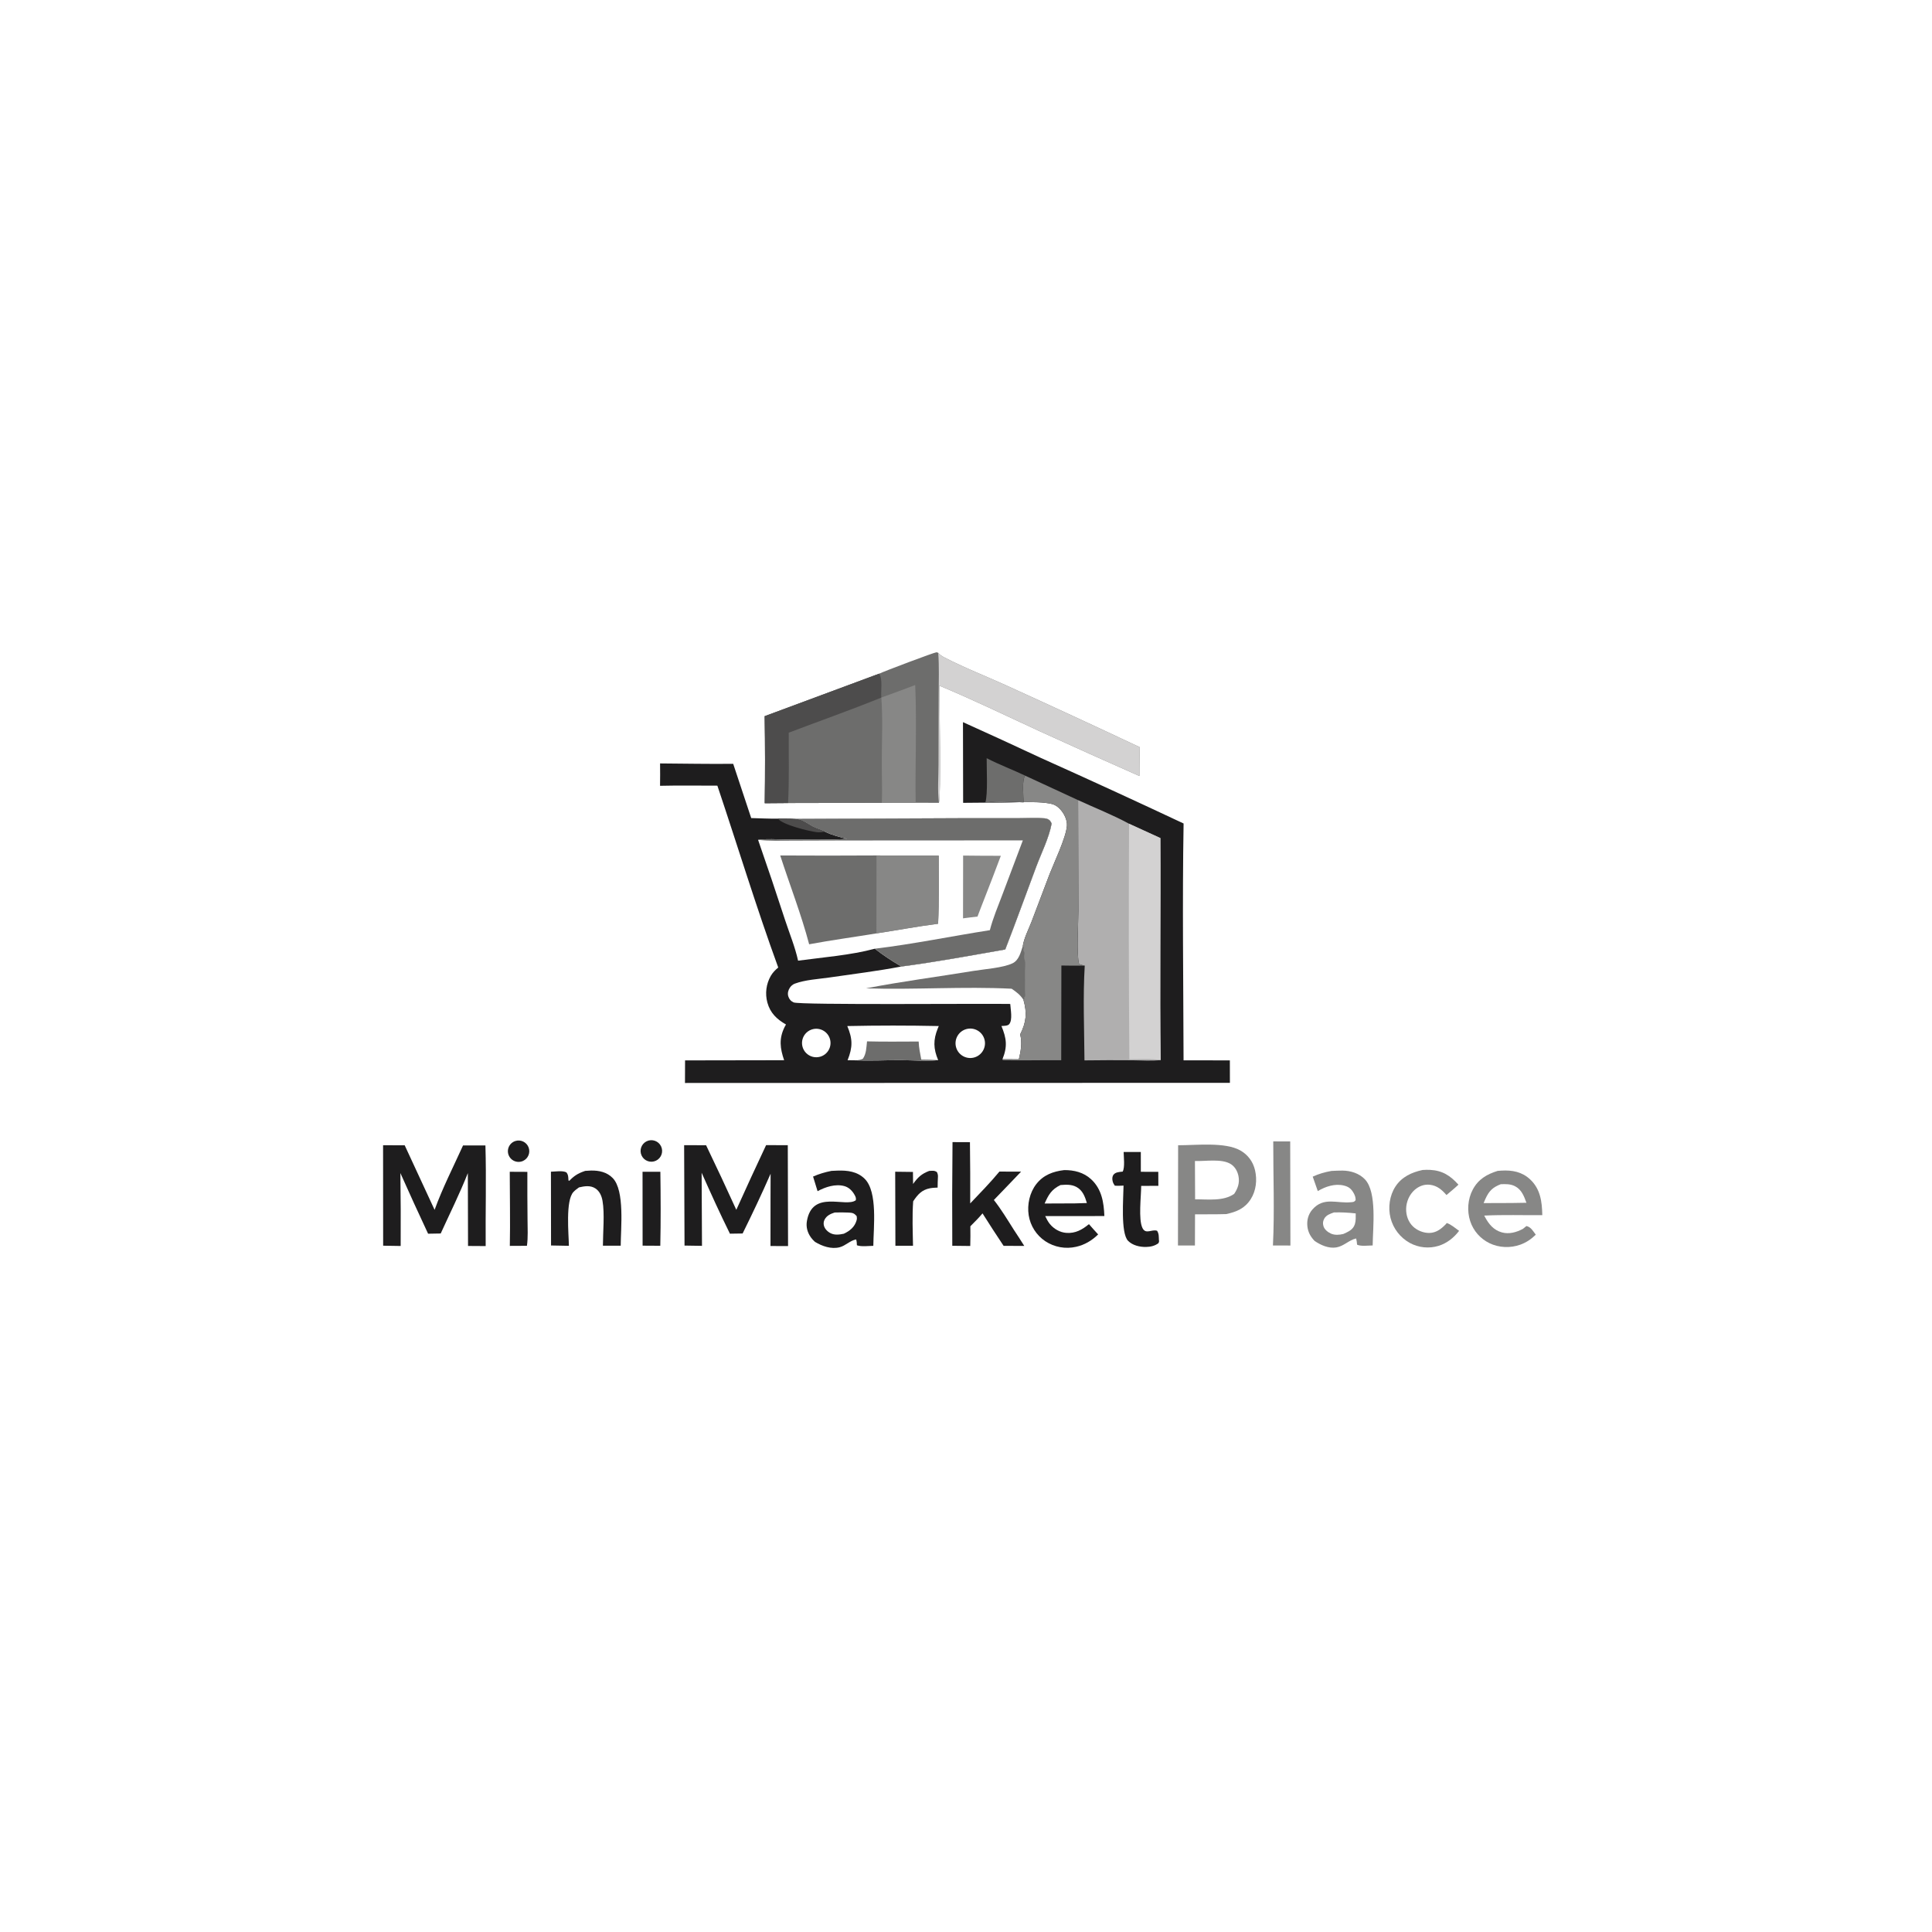
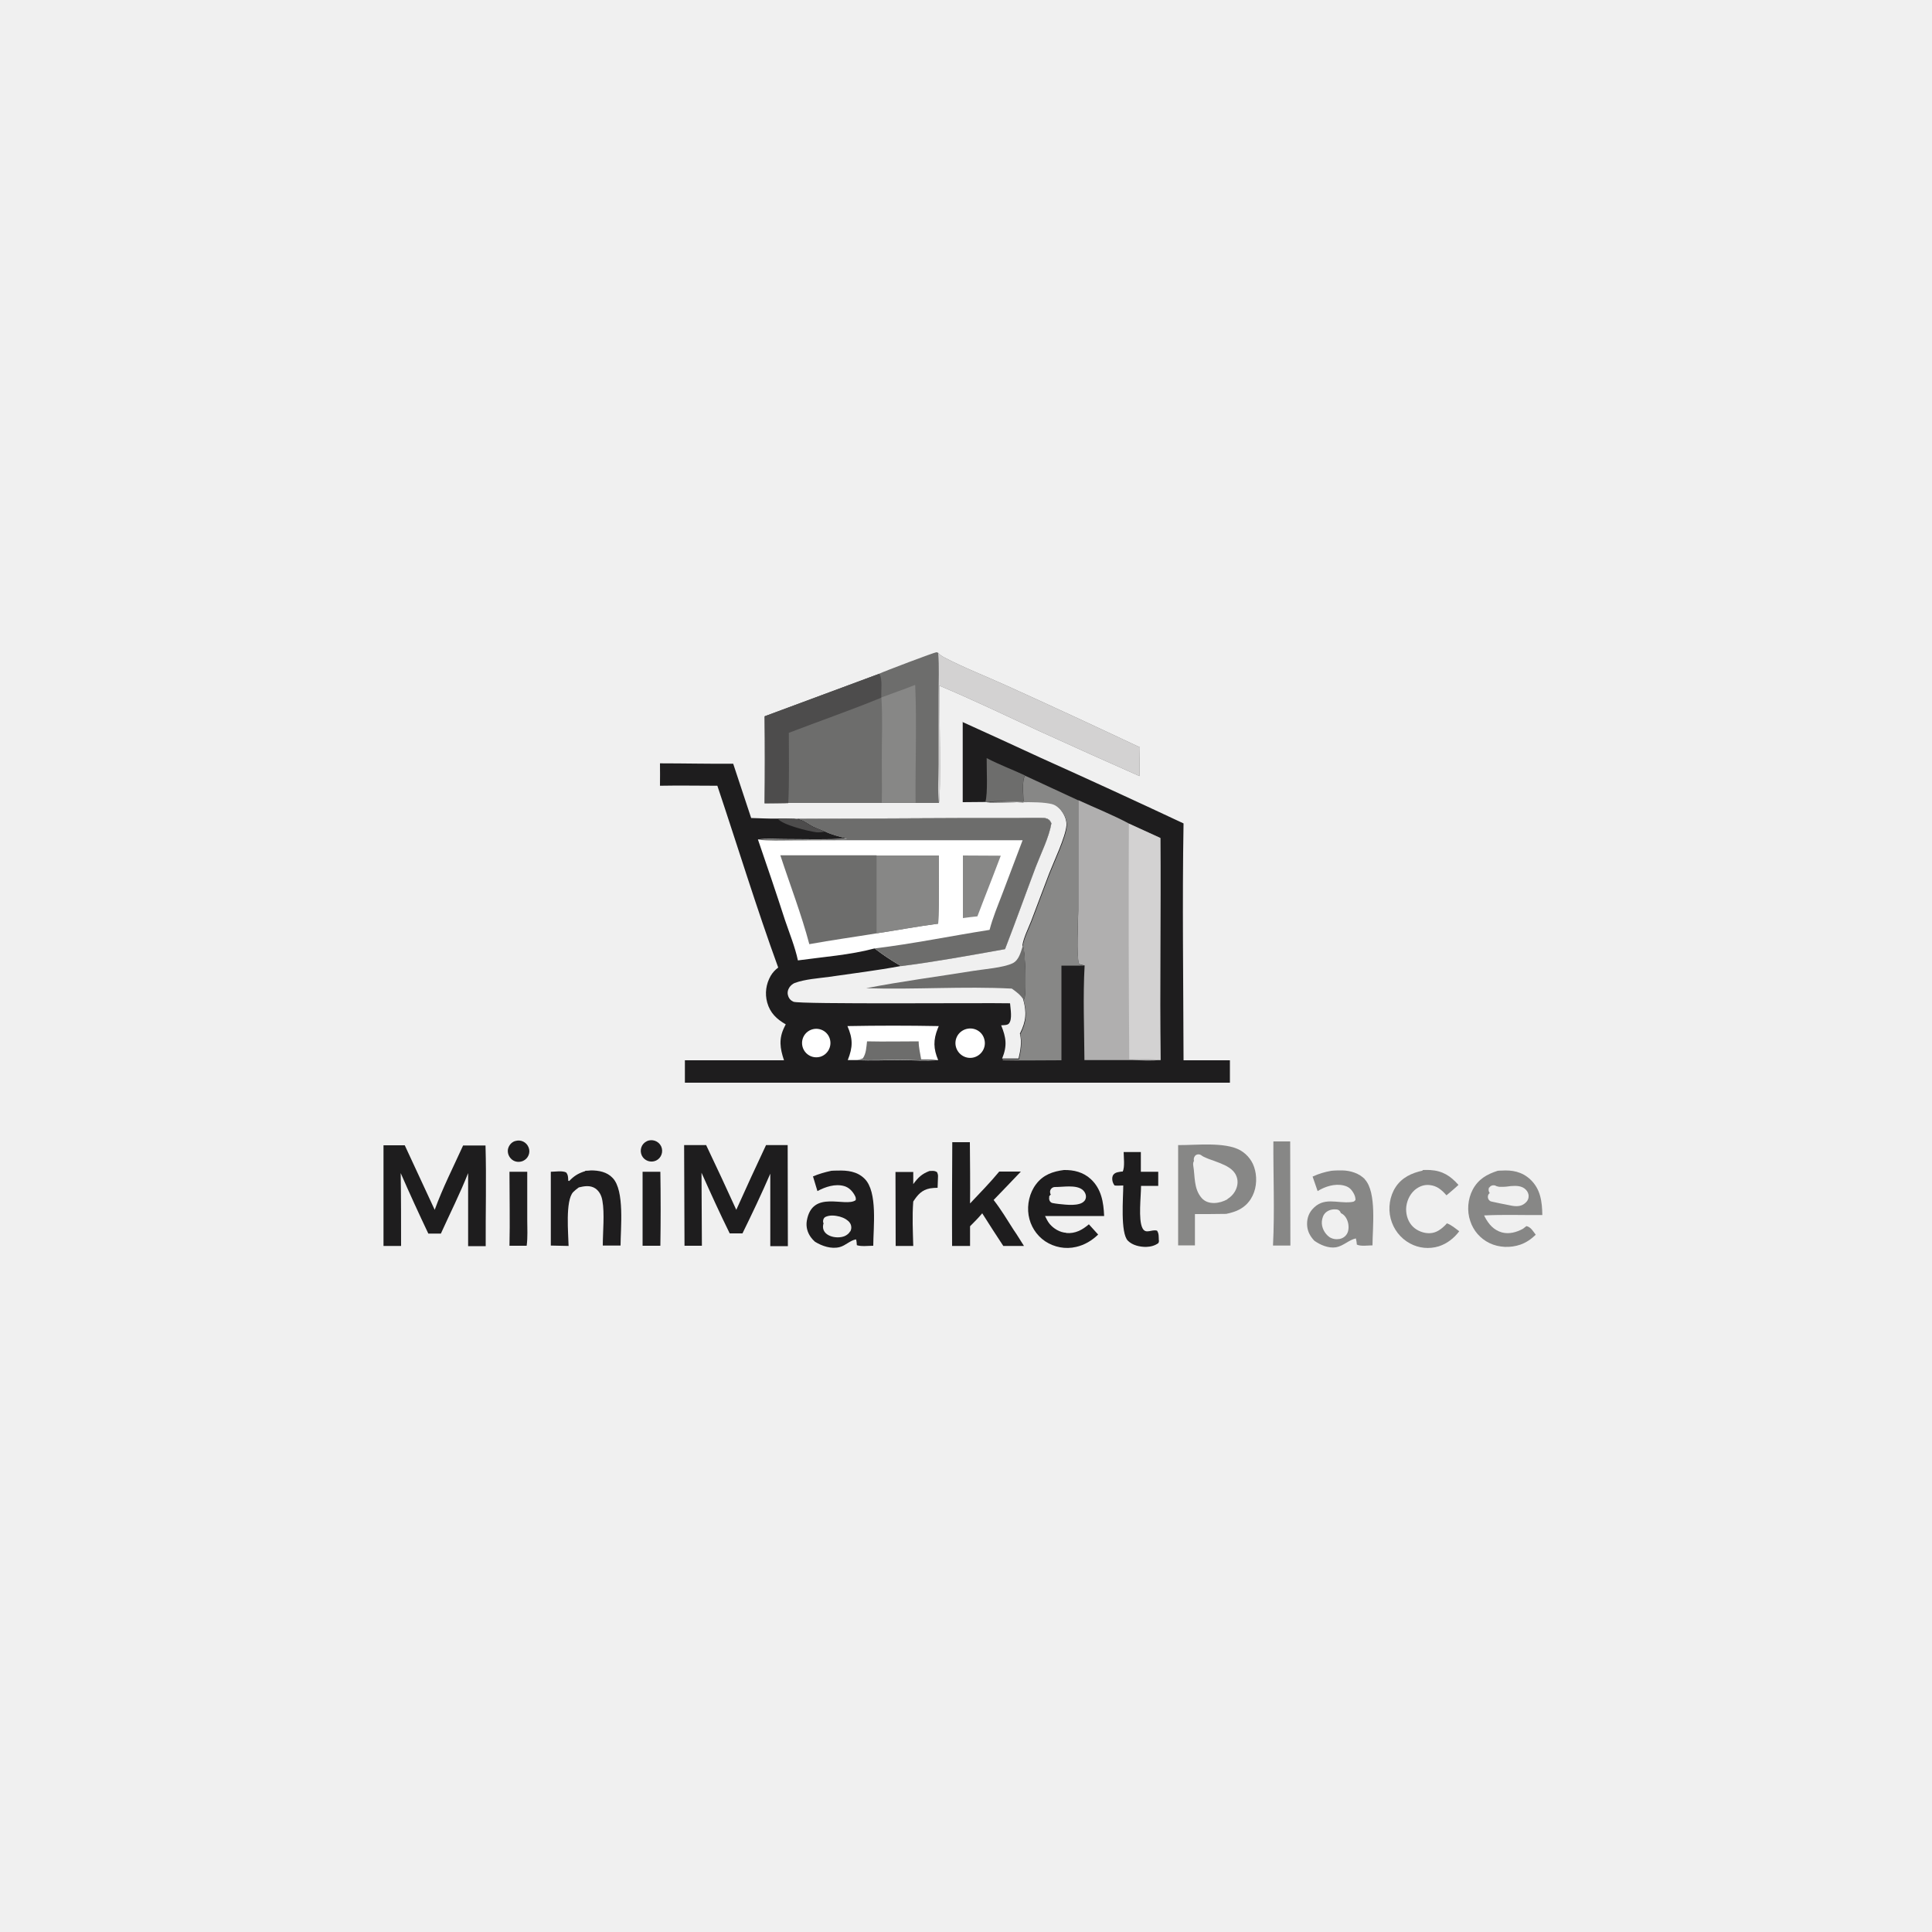
- <svg xmlns="http://www.w3.org/2000/svg" version="1.1" style="display: block;" viewBox="0 0 2048 2048" width="1000" height="1000">
-   <path transform="translate(0,0)" fill="rgb(255,255,255)" d="M 0 0 L 2048 0 L 2048 2048 L 0 2048 L 0 0 z" />
-   <path transform="translate(0,0)" fill="rgb(30,29,30)" d="M 1020.79 765.507 C 1048.43 777.959 1075.99 790.617 1103.45 803.48 C 1154.06 826.18 1204.46 849.334 1254.66 872.938 C 1253.24 956.551 1254.42 1040.37 1254.62 1124 L 1303.7 1124.04 L 1303.75 1147.85 L 726.109 1148 L 726.195 1124.06 L 831.207 1123.88 C 826.929 1111.37 825.532 1101.11 831.665 1088.78 C 832.134 1087.84 832.64 1086.91 833.173 1086 C 823.56 1080.52 816.49 1073.87 813.449 1062.78 C 810.85 1053.23 812.152 1043.05 817.067 1034.47 C 819.107 1030.96 821.862 1028.18 824.963 1025.61 C 801.782 962.069 782.006 896.967 760.441 832.828 C 740.208 832.871 719.895 832.477 699.673 832.979 C 699.731 825.082 699.886 817.169 699.706 809.273 C 725.53 809.448 751.403 809.958 777.224 809.684 L 796.315 867.187 C 805.727 867.454 815.174 867.904 824.59 867.823 C 830.491 867.891 836.553 867.672 842.43 868.086 L 1027.24 867.288 L 1080.78 867.293 C 1089.38 867.303 1098.53 866.691 1107.06 867.438 C 1109.2 867.625 1111.26 868.205 1112.82 869.754 C 1113.6 870.531 1114.29 872.067 1114.78 872.995 C 1112.06 888.053 1103.84 904.367 1098.45 918.733 C 1087.47 947.964 1076.92 977.378 1065.61 1006.48 C 1028.94 1012.94 992.156 1019.73 955.237 1024.59 C 930.192 1029.37 904.676 1032.46 879.441 1036.15 C 867.644 1037.87 853.653 1038.57 842.506 1042.71 C 840.361 1043.5 838.527 1045.14 837.26 1047.03 C 835.493 1049.66 834.674 1052.94 835.583 1056.05 C 836.467 1059.07 838.366 1061.29 841.272 1062.6 C 847.794 1065.52 1044.43 1063.67 1070.91 1064.23 C 1071.23 1069.93 1073.61 1081.13 1069.76 1085.69 C 1068.15 1087.6 1063.96 1087.42 1061.56 1087.6 C 1066.98 1100.75 1068.12 1109.27 1062.65 1122.83 L 1080.03 1122.91 C 1082.13 1114.33 1083.69 1105.15 1081.41 1096.48 C 1087.93 1083.61 1088.84 1073.91 1084.94 1059.94 C 1085.63 1058.76 1085.85 1058.55 1086.21 1057.02 C 1087.65 1051 1086.95 1007.29 1084.22 1002.78 C 1085.43 994.564 1090.41 984.998 1093.4 977.227 L 1112.53 926.787 C 1117.48 914.073 1129.98 888.034 1130.97 875.572 C 1131.48 869.114 1127.93 862.159 1123.59 857.574 C 1121.22 855.065 1118.5 853.121 1115.11 852.278 C 1098.51 848.153 1064.19 851.701 1045.29 850.757 L 1044.5 850.842 L 1020.96 851.043 L 1020.79 765.507 z" />
-   <path transform="translate(0,0)" fill="rgb(255,255,255)" d="M 842.43 868.086 L 1027.24 867.288 L 1080.78 867.293 C 1089.38 867.303 1098.53 866.691 1107.06 867.438 C 1109.2 867.625 1111.26 868.205 1112.82 869.754 C 1113.6 870.531 1114.29 872.067 1114.78 872.995 C 1112.06 888.053 1103.84 904.367 1098.45 918.733 C 1087.47 947.964 1076.92 977.378 1065.61 1006.48 C 1028.94 1012.94 992.156 1019.73 955.237 1024.59 C 953.962 1023.59 954.41 1023.87 953.227 1023.17 C 944.133 1017.81 935.689 1012.18 927.368 1005.67 C 901.362 1012.62 872.668 1014.74 846.001 1018.36 C 842.869 1004.02 836.928 989.554 832.318 975.574 C 823.039 947.033 813.461 918.589 803.586 890.248 C 812.83 888.969 823.019 889.826 832.37 889.867 C 854.141 889.964 876.14 890.617 897.875 889.264 C 890.134 887.189 881.676 885.265 874.522 881.619 C 870.523 879.532 866.035 878.4 861.95 876.378 C 857.791 874.319 853.673 871.09 849.423 869.464 C 847.237 868.628 844.739 868.36 842.43 868.086 z" />
-   <path transform="translate(0,0)" fill="rgb(109,109,108)" d="M 842.43 868.086 L 1027.24 867.288 L 1080.78 867.293 C 1089.38 867.303 1098.53 866.691 1107.06 867.438 C 1109.2 867.625 1111.26 868.205 1112.82 869.754 C 1113.6 870.531 1114.29 872.067 1114.78 872.995 C 1112.06 888.053 1103.84 904.367 1098.45 918.733 C 1087.47 947.964 1076.92 977.378 1065.61 1006.48 C 1028.94 1012.94 992.156 1019.73 955.237 1024.59 C 953.962 1023.59 954.41 1023.87 953.227 1023.17 C 944.133 1017.81 935.689 1012.18 927.368 1005.67 C 968.137 1000.76 1008.7 992.388 1049.29 986.026 C 1052.58 973.245 1057.94 960.606 1062.6 948.276 L 1084.25 890.844 L 897.24 890.949 L 840.296 891.132 C 828.172 891.16 815.633 891.666 803.586 890.248 C 812.83 888.969 823.019 889.826 832.37 889.867 C 854.141 889.964 876.14 890.617 897.875 889.264 C 890.134 887.189 881.676 885.265 874.522 881.619 C 870.523 879.532 866.035 878.4 861.95 876.378 C 857.791 874.319 853.673 871.09 849.423 869.464 C 847.237 868.628 844.739 868.36 842.43 868.086 z" />
-   <path transform="translate(0,0)" fill="rgb(109,109,108)" d="M 929.135 906.816 L 995.08 907.009 C 995.016 930.988 995.656 955.277 994.424 979.212 C 972.538 982.03 950.853 986.137 929.041 989.44 C 905.293 993.377 881.397 996.539 857.738 1000.98 C 849.367 969.282 837.163 938.068 827.06 906.834 C 861.084 907.03 895.11 907.024 929.135 906.816 z" />
-   <path transform="translate(0,0)" fill="rgb(135,135,134)" d="M 929.135 906.816 L 995.08 907.009 C 995.016 930.988 995.656 955.277 994.424 979.212 C 972.538 982.03 950.853 986.137 929.041 989.44 L 929.135 906.816 z" />
-   <path transform="translate(0,0)" fill="rgb(135,135,134)" d="M 1020.95 906.93 C 1034.27 907.101 1047.6 907.184 1060.93 907.179 C 1055.08 922.802 1049.11 938.375 1043 953.896 C 1040.65 959.758 1038.45 965.698 1036.19 971.596 C 1031.07 972.099 1025.96 972.847 1020.85 973.489 L 1020.95 906.93 z" />
-   <path transform="translate(0,0)" fill="rgb(176,175,175)" d="M 1142.82 848.177 C 1160.55 856.354 1179.76 863.875 1196.86 873.203 L 1230.09 888.397 C 1230.61 966.804 1229.26 1045.28 1230.39 1123.67 C 1220.79 1124.86 1210.14 1123.98 1200.42 1123.93 C 1183.48 1123.78 1166.53 1123.82 1149.58 1124.05 C 1149.35 1090.75 1147.9 1056.84 1149.87 1023.6 C 1147.67 1023.21 1145.85 1022.76 1143.8 1021.87 C 1141.04 1011.02 1143.07 979.421 1143.1 965.759 L 1142.82 848.177 z" />
-   <path transform="translate(0,0)" fill="rgb(211,210,210)" d="M 1196.86 873.203 L 1230.09 888.397 C 1230.61 966.804 1229.26 1045.28 1230.39 1123.67 C 1219.61 1122.04 1208.07 1122.79 1197.17 1122.81 C 1196.5 1039.61 1196.4 956.404 1196.86 873.203 z" />
-   <path transform="translate(0,0)" fill="rgb(135,135,134)" d="M 1085.02 850.554 C 1084.96 844.279 1083.06 826.559 1086.74 822.224 L 1142.82 848.177 L 1143.1 965.759 C 1143.07 979.421 1141.04 1011.02 1143.8 1021.87 C 1145.85 1022.76 1147.67 1023.21 1149.87 1023.6 C 1141.62 1023.7 1133.36 1023.66 1125.11 1023.49 L 1124.94 1123.9 C 1104.29 1123.73 1083.59 1124.26 1062.96 1123.9 L 1062.65 1122.83 L 1080.03 1122.91 C 1082.13 1114.33 1083.69 1105.15 1081.41 1096.48 C 1087.93 1083.61 1088.84 1073.91 1084.94 1059.94 C 1085.63 1058.76 1085.85 1058.55 1086.21 1057.02 C 1087.65 1051 1086.95 1007.29 1084.22 1002.78 C 1085.43 994.564 1090.41 984.998 1093.4 977.227 L 1112.53 926.787 C 1117.48 914.073 1129.98 888.034 1130.97 875.572 C 1131.48 869.114 1127.93 862.159 1123.59 857.574 C 1121.22 855.065 1118.5 853.121 1115.11 852.278 C 1098.51 848.153 1064.19 851.701 1045.29 850.757 C 1056.4 848.552 1073.4 850.139 1085.02 850.554 z" />
-   <path transform="translate(0,0)" fill="rgb(109,109,108)" d="M 1045.91 803.707 C 1059.19 810.57 1073.24 815.797 1086.74 822.224 C 1083.06 826.559 1084.96 844.279 1085.02 850.554 C 1073.4 850.139 1056.4 848.552 1045.29 850.757 L 1044.5 850.842 C 1047.33 841.434 1045.78 814.983 1045.91 803.707 z" />
-   <path transform="translate(0,0)" fill="rgb(77,76,76)" d="M 824.59 867.823 C 830.491 867.891 836.553 867.672 842.43 868.086 C 844.739 868.36 847.237 868.628 849.423 869.464 C 853.673 871.09 857.791 874.319 861.95 876.378 C 866.035 878.4 870.523 879.532 874.522 881.619 C 871.63 882.114 868.768 882.509 865.834 882.152 C 857.44 881.131 829.69 874.359 824.59 867.823 z" />
-   <path transform="translate(0,0)" fill="rgb(255,255,255)" d="M 898.16 1087.66 C 930.479 1086.98 962.809 1086.98 995.128 1087.65 C 994.783 1088.47 994.443 1089.29 994.11 1090.11 C 989.103 1102.45 989.397 1111.65 994.495 1123.78 C 981.428 1125.11 967.698 1123.83 954.52 1123.8 C 939.183 1123.77 923.43 1124.67 908.148 1124 L 898.479 1123.86 C 904.013 1109.99 903.926 1101.4 898.16 1087.66 z" />
-   <path transform="translate(0,0)" fill="rgb(109,109,108)" d="M 919.082 1103.89 C 937.31 1104.38 955.597 1104.07 973.833 1104.05 C 974.032 1110.53 975.399 1116.84 976.59 1123.19 C 982.586 1123.23 988.512 1123.36 994.495 1123.78 C 981.428 1125.11 967.698 1123.83 954.52 1123.8 C 939.183 1123.77 923.43 1124.67 908.148 1124 C 910.642 1123.69 912.386 1123.45 914.672 1122.31 C 918.432 1116.89 918.35 1110.27 919.082 1103.89 z" />
-   <path transform="translate(0,0)" fill="rgb(255,255,255)" d="M 1024.5 1090.84 C 1032.84 1088.62 1041.4 1093.6 1043.61 1101.95 C 1045.81 1110.29 1040.81 1118.84 1032.46 1121.03 C 1024.13 1123.2 1015.62 1118.23 1013.42 1109.91 C 1011.23 1101.58 1016.18 1093.06 1024.5 1090.84 z" />
-   <path transform="translate(0,0)" fill="rgb(255,255,255)" d="M 861.772 1090.93 C 869.769 1089.03 877.822 1093.86 879.896 1101.82 C 881.971 1109.77 877.305 1117.93 869.396 1120.17 C 864.129 1121.66 858.466 1120.19 854.593 1116.32 C 850.72 1112.45 849.243 1106.79 850.733 1101.52 C 852.223 1096.25 856.446 1092.2 861.772 1090.93 z" />
-   <path transform="translate(0,0)" fill="rgb(109,109,108)" d="M 932.014 714.122 C 936.489 711.817 990.624 691.405 992.7 691.458 C 993.348 691.475 993.939 691.838 994.558 692.027 C 996.435 694.077 998.141 695.365 1000.62 696.659 C 1021.64 707.625 1044.44 716.485 1066.07 726.3 C 1113.59 747.877 1160.96 769.791 1208.18 792.04 C 1207.94 802.225 1207.82 812.413 1207.82 822.602 C 1172.17 806.845 1136.61 790.874 1101.15 774.688 C 1066.13 758.482 1031.4 741.694 995.774 726.822 C 995.839 743.622 997.703 844.735 995.307 851.044 L 970.627 850.976 L 934.831 851.028 L 835.379 851.248 L 810.665 851.442 C 811.118 820.692 811.094 789.936 810.595 759.186 L 932.014 714.122 z" />
-   <path transform="translate(0,0)" fill="rgb(109,109,108)" d="M 932.014 714.122 C 935.928 720.1 933.552 732.31 934.251 739.429 C 935.791 761.052 934.875 783.075 934.743 804.755 C 934.648 820.125 935.34 835.695 934.831 851.028 L 835.379 851.248 L 810.665 851.442 C 811.118 820.692 811.094 789.936 810.595 759.186 L 932.014 714.122 z" />
-   <path transform="translate(0,0)" fill="rgb(77,76,76)" d="M 932.014 714.122 C 935.928 720.1 933.552 732.31 934.251 739.429 C 901.928 752.643 868.75 764.263 836.089 776.658 C 835.972 801.425 836.698 826.54 835.379 851.248 L 810.665 851.442 C 811.118 820.692 811.094 789.936 810.595 759.186 L 932.014 714.122 z" />
-   <path transform="translate(0,0)" fill="rgb(211,210,210)" d="M 994.558 692.027 C 996.435 694.077 998.141 695.365 1000.62 696.659 C 1021.64 707.625 1044.44 716.485 1066.07 726.3 C 1113.59 747.877 1160.96 769.791 1208.18 792.04 C 1207.94 802.225 1207.82 812.413 1207.82 822.602 C 1172.17 806.845 1136.61 790.874 1101.15 774.688 C 1066.13 758.482 1031.4 741.694 995.774 726.822 C 995.839 743.622 997.703 844.735 995.307 851.044 C 993.679 838.073 994.853 823.595 994.873 810.473 L 995.012 736.947 C 995.042 722.046 995.694 706.88 994.558 692.027 z" />
-   <path transform="translate(0,0)" fill="rgb(135,135,134)" d="M 934.251 739.429 C 946.221 735.018 958.282 730.767 970.161 726.124 C 971.952 767.63 970.015 809.395 970.627 850.976 L 934.831 851.028 C 935.34 835.695 934.648 820.125 934.743 804.755 C 934.875 783.075 935.791 761.052 934.251 739.429 z" />
-   <path transform="translate(0,0)" fill="rgb(30,29,30)" d="M 812.103 1213.89 L 835.095 1213.95 L 835.369 1320.9 L 816.752 1320.83 L 816.795 1269.5 L 816.871 1244.2 C 807.575 1265.51 797.502 1286.69 787.211 1307.55 L 773.762 1307.76 C 763.241 1286.54 753.401 1264.8 743.759 1243.16 L 744.139 1320.65 L 725.627 1320.36 L 725.209 1213.92 L 748.49 1214.01 C 759.408 1236.71 770.083 1259.53 780.514 1282.45 C 790.848 1259.51 801.378 1236.66 812.103 1213.89 z" />
-   <path transform="translate(0,0)" fill="rgb(30,29,30)" d="M 406.08 1214 L 428.991 1214.06 L 460.686 1282.48 C 469.116 1259.25 480.628 1236.75 490.842 1214.22 L 514.57 1214.21 C 515.621 1249.67 514.537 1285.39 514.839 1320.89 L 496.131 1320.77 L 496.002 1268.49 L 495.926 1243.53 C 487.401 1265.15 476.82 1286.39 467.167 1307.55 L 453.795 1307.79 C 443.799 1286.46 434.008 1265.03 424.423 1243.5 C 424.789 1269.26 424.893 1295.03 424.733 1320.79 L 406.156 1320.49 L 406.08 1214 z" />
-   <path transform="translate(0,0)" fill="rgb(135,135,134)" d="M 1248.86 1214.01 C 1267.41 1214.12 1298.49 1210.29 1314.82 1219.53 C 1322.89 1224.09 1328.32 1231.53 1330.4 1240.54 C 1332.77 1250.78 1331.56 1262.23 1325.82 1271.18 C 1319.49 1281.06 1310.75 1284.63 1299.81 1286.98 C 1288.81 1287.31 1277.78 1287.18 1266.78 1287.22 L 1266.68 1320.3 L 1248.69 1320.29 L 1248.86 1214.01 z" />
-   <path transform="translate(0,0)" fill="rgb(255,255,255)" d="M 1266.69 1230.69 C 1277.85 1231.18 1295.34 1227.89 1304.91 1234.12 C 1309.29 1236.97 1311.91 1241.86 1312.87 1246.91 C 1314.21 1253.93 1312.16 1259.74 1308.31 1265.52 C 1296.96 1273.61 1280.29 1271.24 1266.86 1271.32 L 1266.69 1230.69 z" />
-   <path transform="translate(0,0)" fill="rgb(30,29,30)" d="M 1128.06 1240.35 C 1138.58 1240.25 1148.7 1242.74 1156.6 1250.03 C 1167.9 1260.46 1170.1 1274.53 1170.68 1289.06 L 1107.95 1289.1 C 1109.38 1291.99 1110.8 1294.91 1112.84 1297.42 C 1117.14 1302.71 1123.55 1306.41 1130.39 1306.91 C 1139.9 1307.62 1147.26 1303.51 1154.32 1297.63 C 1157.47 1301.35 1160.81 1304.92 1164.08 1308.54 C 1157.6 1314.96 1149.71 1319.67 1140.75 1321.65 C 1129.5 1324.24 1117.68 1322.1 1108.05 1315.73 C 1098.59 1309.39 1092.2 1299.38 1090.44 1288.12 C 1088.72 1276.88 1091.46 1264.26 1098.49 1255.22 C 1106.03 1245.51 1116.29 1241.75 1128.06 1240.35 z" />
-   <path transform="translate(0,0)" fill="rgb(255,255,255)" d="M 1124.16 1256.2 C 1129.92 1255.75 1135.7 1255.37 1140.97 1258.18 C 1147.71 1261.77 1150.06 1268.42 1152.15 1275.26 L 1139.25 1275.64 L 1107.33 1275.77 C 1111.5 1266.46 1114.62 1260.84 1124.16 1256.2 z" />
-   <path transform="translate(0,0)" fill="rgb(30,29,30)" d="M 881.388 1241.18 C 883.495 1241.07 885.603 1240.97 887.712 1240.9 C 898.249 1240.53 908.696 1241.77 916.571 1249.54 C 930.617 1263.39 925.929 1301.33 925.752 1320.63 C 920.754 1320.72 912.875 1321.76 908.359 1320.03 C 908.249 1317.85 908.216 1315.93 907.544 1313.85 C 901.15 1314.97 896.448 1320.45 890.118 1322.12 C 881.22 1324.45 871.466 1321.03 863.893 1316.42 C 862.356 1314.98 860.881 1313.51 859.652 1311.79 C 855.93 1306.59 854.259 1300.69 855.364 1294.33 C 861.202 1260.72 896.377 1280.38 907.182 1272.32 C 907.612 1270.32 907.12 1268.92 906.169 1267.13 C 903.766 1262.6 900.005 1258.64 894.965 1257.29 C 885.498 1254.74 874.955 1258.23 866.659 1262.71 L 861.879 1247.19 C 868.265 1244.39 874.567 1242.53 881.388 1241.18 z" />
-   <path transform="translate(0,0)" fill="rgb(255,255,255)" d="M 884.784 1285.31 C 889.756 1285.19 894.721 1285.1 899.69 1285.38 C 903.811 1285.61 905.34 1286.01 908.099 1289.09 C 908.389 1290.77 908.493 1291.91 908.023 1293.58 C 906.033 1300.67 900.771 1304.88 894.493 1307.8 C 889.919 1308.77 884.913 1309.47 880.559 1307.3 C 877.316 1305.69 874.315 1302.8 873.381 1299.2 C 872.808 1297 873.084 1294.76 874.147 1292.75 C 876.384 1288.53 880.457 1286.7 884.784 1285.31 z" />
-   <path transform="translate(0,0)" fill="rgb(135,135,134)" d="M 1587.59 1241.18 C 1588.9 1241.05 1590.2 1240.97 1591.51 1240.9 C 1602.92 1240.23 1613.33 1242.11 1621.98 1250.18 C 1633 1260.48 1634.6 1273.94 1634.9 1288.13 C 1614.4 1288.26 1593.82 1287.58 1573.34 1288.56 L 1574.05 1289.9 C 1578.17 1297.66 1583.32 1304.01 1592.2 1306.43 C 1599.81 1308.5 1607.71 1306.24 1614.43 1302.6 L 1618.05 1299.65 C 1622.84 1300.61 1625.17 1305.1 1627.99 1308.83 C 1623.23 1313.48 1618.02 1317.06 1611.73 1319.35 C 1601.15 1323.19 1588.99 1322.76 1578.85 1317.8 C 1569.18 1313.1 1561.83 1304.68 1558.48 1294.47 C 1554.94 1283.69 1555.86 1271.06 1561.2 1261.02 C 1567.05 1249.99 1576.12 1244.78 1587.59 1241.18 z" />
-   <path transform="translate(0,0)" fill="rgb(255,255,255)" d="M 1590.86 1255.32 C 1596.05 1255.13 1601.05 1254.97 1605.81 1257.36 C 1612.95 1260.93 1615.52 1267.98 1618.07 1274.98 L 1602.25 1275.23 L 1572.69 1275.33 C 1573.28 1273.87 1573.9 1272.42 1574.55 1270.99 C 1578.36 1262.53 1582.21 1258.66 1590.86 1255.32 z" />
-   <path transform="translate(0,0)" fill="rgb(135,135,134)" d="M 1411.4 1241.24 C 1415.27 1241.06 1419.17 1240.85 1423.05 1240.87 C 1431.74 1240.93 1440.83 1243.77 1446.91 1250.19 C 1459.9 1263.9 1455.24 1301.92 1455.09 1320.23 C 1450.5 1320.26 1442.62 1321.38 1438.57 1319.42 C 1438.37 1317.14 1438.14 1315.06 1437.58 1312.83 C 1429.97 1314.47 1424.61 1320.98 1416.54 1322.32 C 1408.5 1323.65 1399.96 1319.89 1393.51 1315.41 C 1389.27 1311 1386.56 1306.16 1385.88 1300.01 C 1385.16 1293.53 1386.83 1287.16 1391.15 1282.19 C 1403.31 1268.22 1417.48 1276.06 1432.38 1274.38 C 1434.92 1274.1 1435.45 1274.24 1437.02 1272.17 C 1437.1 1269.28 1436.24 1267.01 1434.83 1264.53 C 1432.3 1260.07 1429.64 1258 1424.66 1256.75 C 1415.18 1254.37 1405 1257.75 1396.92 1262.61 L 1391.54 1247.3 C 1398.02 1244.28 1404.39 1242.5 1411.4 1241.24 z" />
-   <path transform="translate(0,0)" fill="rgb(255,255,255)" d="M 1414.02 1285.24 C 1421.82 1284.96 1429.36 1285.42 1437.11 1286.26 C 1437.13 1289.95 1437.34 1294.12 1436.21 1297.68 C 1434.3 1303.64 1429.32 1305.62 1424.05 1308.04 C 1419.85 1309.09 1415 1309.47 1410.94 1307.7 C 1407.6 1306.24 1403.86 1303.27 1402.87 1299.59 C 1402.08 1296.67 1402.33 1294.48 1403.77 1291.83 C 1405.82 1288.03 1410.22 1286.55 1414.02 1285.24 z" />
-   <path transform="translate(0,0)" fill="rgb(30,29,30)" d="M 1009.71 1210.68 L 1028.18 1210.76 C 1028.47 1232.4 1028.56 1254.04 1028.46 1275.69 C 1038.95 1264.6 1049.75 1253.67 1059.46 1241.88 C 1067.1 1242.03 1074.76 1241.95 1082.4 1241.98 C 1072.74 1251.97 1063.27 1262.12 1053.54 1272.04 C 1061.36 1281.98 1067.89 1292.86 1074.65 1303.53 C 1078.49 1309.16 1082.08 1315 1085.77 1320.74 L 1063.85 1320.64 C 1056.26 1309.27 1048.81 1297.8 1041.52 1286.23 C 1037.51 1291.06 1033.03 1295.44 1028.62 1299.89 C 1028.81 1306.85 1028.62 1313.83 1028.52 1320.79 L 1009.46 1320.58 C 1009.24 1283.94 1009.32 1247.31 1009.71 1210.68 z" />
-   <path transform="translate(0,0)" fill="rgb(30,29,30)" d="M 620.372 1241.18 C 622.416 1241 624.464 1240.89 626.514 1240.83 C 634.991 1240.66 643.433 1242.5 649.533 1248.81 C 662.434 1262.14 658.017 1302.26 657.983 1320.49 L 639.109 1320.47 C 639.123 1306.32 641.081 1286.38 638.681 1272.88 C 637.766 1267.73 635.645 1262.76 631.146 1259.78 C 625.864 1256.29 619.555 1257.34 613.774 1258.68 C 611.717 1260.11 609.647 1261.68 607.914 1263.5 C 599.286 1272.56 602.886 1308.19 603.051 1320.61 L 584.124 1320.26 L 584.018 1242.05 C 588.624 1241.97 596.589 1240.61 600.469 1242.81 C 602.339 1245.23 602.333 1247.2 602.52 1250.12 L 602.585 1251.3 L 603.477 1251.72 C 608.338 1246.63 612.422 1243.97 619.035 1241.64 L 620.372 1241.18 z" />
-   <path transform="translate(0,0)" fill="rgb(135,135,134)" d="M 1507.95 1240.24 C 1510.59 1240.07 1513.23 1239.97 1515.89 1240.11 C 1529.16 1240.83 1537.36 1246.22 1546.01 1255.79 C 1541.96 1259.64 1537.58 1263.17 1533.33 1266.79 C 1528.46 1261.19 1523.45 1256.84 1515.79 1255.9 C 1509.8 1255.17 1504.08 1257.37 1499.61 1261.32 C 1493.99 1266.28 1490.71 1273.89 1490.56 1281.35 C 1490.42 1288.3 1492.79 1295.29 1497.88 1300.15 C 1502.36 1304.44 1509.19 1307.16 1515.41 1306.97 C 1522.6 1306.74 1527.76 1302.72 1532.56 1297.77 L 1533.62 1296.45 C 1538.15 1297.87 1542.8 1302.02 1546.71 1304.75 C 1541.14 1312.08 1533.8 1317.91 1524.92 1320.66 C 1514.77 1323.75 1503.81 1322.64 1494.49 1317.57 C 1484.31 1311.96 1476.9 1302.38 1474.03 1291.12 C 1471.22 1280.09 1472.99 1267.27 1479.27 1257.71 C 1485.98 1247.51 1496.41 1242.73 1507.95 1240.24 z" />
-   <path transform="translate(0,0)" fill="rgb(109,109,108)" d="M 1084.22 1002.78 C 1086.95 1007.29 1087.65 1051 1086.21 1057.02 C 1085.85 1058.55 1085.63 1058.76 1084.94 1059.94 C 1081.68 1054.69 1077.39 1051.5 1072.37 1048.09 C 1021.11 1045.5 969.307 1049.34 917.978 1047.7 C 955.688 1040.36 994.021 1035.45 1031.94 1029.2 C 1043.42 1027.31 1063.24 1025.99 1073.34 1021.13 C 1080.19 1017.84 1082.04 1009.38 1084.22 1002.78 z" />
-   <path transform="translate(0,0)" fill="rgb(30,29,30)" d="M 1191.11 1221.15 L 1209.31 1221.13 L 1209.33 1242.14 L 1227.83 1242.2 L 1227.91 1257.01 L 1209.7 1257.11 C 1209.69 1268.01 1206.58 1292.65 1211.06 1301.74 C 1214.61 1308.94 1220.85 1302.75 1226.57 1304.66 C 1228.63 1307.98 1228.3 1310.74 1228.5 1314.54 C 1228.91 1316.01 1228.52 1316.39 1228.05 1317.79 C 1224.22 1320.67 1219.77 1321.71 1215 1321.82 C 1208.35 1321.97 1200.66 1320.24 1195.83 1315.35 C 1187.71 1307.15 1190.91 1269.35 1191 1256.78 C 1187.88 1256.94 1184.83 1257.12 1181.72 1256.86 C 1180.58 1255.22 1179.81 1253.82 1179.39 1251.86 C 1178.89 1249.51 1178.91 1247.01 1180.53 1245.05 C 1182.53 1242.63 1186.23 1242.35 1189.14 1242.04 L 1190.1 1241.95 C 1192.6 1237.35 1191.16 1226.44 1191.11 1221.15 z" />
-   <path transform="translate(0,0)" fill="rgb(135,135,134)" d="M 1349.7 1209.92 L 1367.67 1209.97 L 1367.89 1320.31 L 1349.37 1320.27 C 1351.15 1283.75 1349.63 1246.54 1349.7 1209.92 z" />
-   <path transform="translate(0,0)" fill="rgb(30,29,30)" d="M 985.042 1241.2 C 988.414 1241.14 990.359 1240.52 993.178 1242.47 C 994.044 1244.38 994.395 1245.64 994.257 1247.7 C 994.007 1251.44 993.973 1255.15 993.921 1258.9 C 991.25 1259.01 988.541 1259.11 985.908 1259.6 C 977.088 1261.24 972.732 1266.32 968.002 1273.45 C 966.874 1289.08 967.539 1304.92 967.832 1320.57 L 949.164 1320.54 L 948.943 1242.07 L 967.764 1242.3 L 967.905 1255.05 C 972.944 1248.02 976.828 1244.29 985.042 1241.2 z" />
-   <path transform="translate(0,0)" fill="rgb(30,29,30)" d="M 681.12 1242.13 L 700.015 1242.15 C 700.371 1268.22 700.509 1294.51 699.939 1320.56 L 681.187 1320.45 L 681.12 1242.13 z" />
-   <path transform="translate(0,0)" fill="rgb(30,29,30)" d="M 540.362 1242.13 L 559.021 1242.22 C 558.964 1259.1 559.026 1275.99 559.206 1292.87 C 559.24 1301.91 559.854 1311.66 558.57 1320.6 L 540.434 1320.69 C 540.961 1294.55 540.391 1268.29 540.362 1242.13 z" />
-   <path transform="translate(0,0)" fill="rgb(30,29,30)" d="M 685.491 1209.79 C 691.185 1207.04 698.032 1209.44 700.76 1215.15 C 703.488 1220.85 701.055 1227.69 695.336 1230.39 C 689.655 1233.07 682.873 1230.66 680.164 1224.99 C 677.454 1219.32 679.835 1212.53 685.491 1209.79 z" />
-   <path transform="translate(0,0)" fill="rgb(30,29,30)" d="M 546.226 1209.54 C 551.951 1207.68 558.128 1210.62 560.299 1216.23 C 562.471 1221.84 559.881 1228.17 554.399 1230.66 C 550.57 1232.39 546.097 1231.86 542.775 1229.29 C 539.453 1226.71 537.827 1222.51 538.551 1218.37 C 539.274 1214.23 542.228 1210.83 546.226 1209.54 z" />
+ <svg xmlns="http://www.w3.org/2000/svg" id="Livello_1" version="1.1" viewBox="0 0 1000 1000">
+   <defs>
+     <style>
+       .st0 {
+         fill: #b0afaf;
+       }
+ 
+       .st1 {
+         fill: #fff;
+       }
+ 
+       .st2 {
+         fill: #6d6d6c;
+       }
+ 
+       .st3 {
+         fill: #4d4c4c;
+       }
+ 
+       .st4 {
+         fill: #878786;
+       }
+ 
+       .st5 {
+         fill: #1e1d1e;
+       }
+ 
+       .st6 {
+         fill: #d3d2d2;
+       }
+     </style>
+   </defs>
+   <path class="st5" d="M498.4,373.8c13.5,6.1,27,12.3,40.4,18.5,24.7,11.1,49.3,22.4,73.8,33.9-.7,40.8-.1,81.8,0,122.6h24s0,11.6,0,11.6h-282.1c0,0,0-11.6,0-11.6h51.3c-2.1-6.2-2.8-11.2.2-17.2.2-.5.5-.9.7-1.4-4.7-2.7-8.1-5.9-9.6-11.3-1.3-4.7-.6-9.6,1.8-13.8,1-1.7,2.3-3.1,3.9-4.3-11.3-31-21-62.8-31.5-94.1-9.9,0-19.8-.2-29.7,0,0-3.9.1-7.7,0-11.6,12.6,0,25.2.3,37.9.2l9.3,28.1c4.6.1,9.2.4,13.8.3,2.9,0,5.8,0,8.7.1l90.2-.4h26.1c4.2,0,8.7-.3,12.8,0,1,0,2.1.4,2.8,1.1.4.4.7,1.1,1,1.6-1.3,7.4-5.3,15.3-8,22.3-5.4,14.3-10.5,28.6-16,42.8-17.9,3.2-35.9,6.5-53.9,8.8-12.2,2.3-24.7,3.8-37,5.6-5.8.8-12.6,1.2-18,3.2-1,.4-1.9,1.2-2.6,2.1-.9,1.3-1.3,2.9-.8,4.4.4,1.5,1.4,2.6,2.8,3.2,3.2,1.4,99.2.5,112.1.8.2,2.8,1.3,8.3-.6,10.5-.8.9-2.8.8-4,.9,2.6,6.4,3.2,10.6.5,17.2h8.5c1-4.2,1.8-8.6.7-12.9,3.2-6.3,3.6-11,1.7-17.8.3-.6.4-.7.6-1.4.7-2.9.4-24.3-1-26.5.6-4,3-8.7,4.5-12.5l9.3-24.6c2.4-6.2,8.5-18.9,9-25,.2-3.2-1.5-6.5-3.6-8.8-1.2-1.2-2.5-2.2-4.1-2.6-8.1-2-24.9-.3-34.1-.7h-.4s-11.5.1-11.5.1v-41.8Z" />
+   <path class="st1" d="M411.3,423.9l90.2-.4h26.1c4.2,0,8.7-.3,12.8,0,1,0,2.1.4,2.8,1.1.4.4.7,1.1,1,1.6-1.3,7.4-5.3,15.3-8,22.3-5.4,14.3-10.5,28.6-16,42.8-17.9,3.2-35.9,6.5-53.9,8.8-.6-.5-.4-.4-1-.7-4.4-2.6-8.6-5.4-12.6-8.5-12.7,3.4-26.7,4.4-39.7,6.2-1.5-7-4.4-14.1-6.7-20.9-4.5-13.9-9.2-27.8-14-41.7,4.5-.6,9.5-.2,14.1-.2,10.6,0,21.4.4,32-.3-3.8-1-7.9-2-11.4-3.7-2-1-4.1-1.6-6.1-2.6-2-1-4-2.6-6.1-3.4-1.1-.4-2.3-.5-3.4-.7Z" />
+   <path class="st2" d="M411.3,423.9l90.2-.4h26.1c4.2,0,8.7-.3,12.8,0,1,0,2.1.4,2.8,1.1.4.4.7,1.1,1,1.6-1.3,7.4-5.3,15.3-8,22.3-5.4,14.3-10.5,28.6-16,42.8-17.9,3.2-35.9,6.5-53.9,8.8-.6-.5-.4-.4-1-.7-4.4-2.6-8.6-5.4-12.6-8.5,19.9-2.4,39.7-6.5,59.5-9.6,1.6-6.2,4.2-12.4,6.5-18.4l10.6-28h-91.3c0,0-27.8.1-27.8.1-5.9,0-12,.3-17.9-.4,4.5-.6,9.5-.2,14.1-.2,10.6,0,21.4.4,32-.3-3.8-1-7.9-2-11.4-3.7-2-1-4.1-1.6-6.1-2.6-2-1-4-2.6-6.1-3.4-1.1-.4-2.3-.5-3.4-.7Z" />
+   <path class="st2" d="M453.7,442.8h32.2c0,11.8.3,23.7-.3,35.3-10.7,1.4-21.3,3.4-31.9,5-11.6,1.9-23.3,3.5-34.8,5.6-4.1-15.5-10-30.7-15-46,16.6,0,33.2,0,49.8,0Z" />
+   <path class="st4" d="M453.7,442.8h32.2c0,11.8.3,23.7-.3,35.3-10.7,1.4-21.3,3.4-31.9,5v-40.3Z" />
+   <path class="st4" d="M498.5,442.8c6.5,0,13,.1,19.5.1-2.9,7.6-5.8,15.2-8.8,22.8-1.1,2.9-2.2,5.8-3.3,8.6-2.5.2-5,.6-7.5.9v-32.5Z" />
+   <path class="st0" d="M558,414.1c8.7,4,18,7.7,26.4,12.2l16.2,7.4c.3,38.3-.4,76.6.1,114.9-4.7.6-9.9.2-14.6.1-8.3,0-16.5,0-24.8,0-.1-16.3-.8-32.8.1-49-1.1-.2-2-.4-3-.8-1.3-5.3-.4-20.7-.3-27.4v-57.4Z" />
+   <path class="st6" d="M584.4,426.4l16.2,7.4c.3,38.3-.4,76.6.1,114.9-5.3-.8-10.9-.4-16.2-.4-.3-40.6-.4-81.3-.2-121.9Z" />
+   <path class="st4" d="M529.8,415.3c0-3.1-1-11.7.8-13.8l27.4,12.7v57.4c.1,6.7-.9,22.1.5,27.4,1,.4,1.9.7,3,.8-4,0-8.1,0-12.1,0v49c-10.2,0-20.3.2-30.3,0l-.2-.5h8.5c1-4.2,1.8-8.6.7-12.9,3.2-6.3,3.6-11,1.7-17.8.3-.6.4-.7.6-1.4.7-2.9.4-24.3-1-26.5.6-4,3-8.7,4.5-12.5l9.3-24.6c2.4-6.2,8.5-18.9,9-25,.2-3.2-1.5-6.5-3.6-8.8-1.2-1.2-2.5-2.2-4.1-2.6-8.1-2-24.9-.3-34.1-.7,5.4-1.1,13.7-.3,19.4,0Z" />
+   <path class="st2" d="M510.7,392.4c6.5,3.4,13.3,5.9,19.9,9-1.8,2.1-.9,10.8-.8,13.8-5.7-.2-14-1-19.4,0h-.4c1.4-4.6.6-17.5.7-23Z" />
+   <path class="st3" d="M402.6,423.7c2.9,0,5.8,0,8.7.1,1.1.1,2.3.3,3.4.7,2.1.8,4.1,2.4,6.1,3.4,2,1,4.2,1.5,6.1,2.6-1.4.2-2.8.4-4.2.3-4.1-.5-17.6-3.8-20.1-7Z" />
+   <path class="st1" d="M438.6,531.1c15.8-.3,31.6-.3,47.3,0-.2.4-.3.8-.5,1.2-2.4,6-2.3,10.5.2,16.4-6.4.6-13.1,0-19.5,0-7.5,0-15.2.4-22.6,0h-4.7c2.7-6.8,2.7-11-.2-17.7Z" />
+   <path class="st2" d="M448.8,539c8.9.2,17.8,0,26.7,0,0,3.2.8,6.2,1.3,9.3,2.9,0,5.8,0,8.7.3-6.4.6-13.1,0-19.5,0-7.5,0-15.2.4-22.6,0,1.2-.2,2.1-.3,3.2-.8,1.8-2.6,1.8-5.9,2.2-9Z" />
+   <path class="st1" d="M500.2,532.6c4.1-1.1,8.3,1.3,9.3,5.4,1.1,4.1-1.4,8.2-5.4,9.3-4.1,1.1-8.2-1.4-9.3-5.4-1.1-4.1,1.3-8.2,5.4-9.3Z" />
+   <path class="st1" d="M420.8,532.7c3.9-.9,7.8,1.4,8.8,5.3,1,3.9-1.3,7.9-5.1,9-2.6.7-5.3,0-7.2-1.9-1.9-1.9-2.6-4.7-1.9-7.2.7-2.6,2.8-4.6,5.4-5.2Z" />
+   <path class="st2" d="M455.1,348.7c2.2-1.1,28.6-11.1,29.6-11.1.3,0,.6.2.9.3.9,1,1.7,1.6,3,2.3,10.3,5.4,21.4,9.7,32,14.5,23.2,10.5,46.3,21.2,69.4,32.1-.1,5-.2,9.9-.2,14.9-17.4-7.7-34.8-15.5-52.1-23.4-17.1-7.9-34.1-16.1-51.5-23.4,0,8.2.9,57.6-.2,60.7h-12.1s-17.5,0-17.5,0h-48.6c0,.1-12.1.2-12.1.2.2-15,.2-30,0-45l59.3-22Z" />
+   <path class="st2" d="M455.1,348.7c1.9,2.9.8,8.9,1.1,12.4.8,10.6.3,21.3.2,31.9,0,7.5.3,15.1,0,22.6h-48.6c0,.1-12.1.2-12.1.2.2-15,.2-30,0-45l59.3-22Z" />
+   <path class="st3" d="M455.1,348.7c1.9,2.9.8,8.9,1.1,12.4-15.8,6.5-32,12.1-47.9,18.2,0,12.1.3,24.4-.3,36.4h-12.1c.2-14.9.2-29.9,0-45l59.3-22Z" />
+   <path class="st6" d="M485.6,337.9c.9,1,1.7,1.6,3,2.3,10.3,5.4,21.4,9.7,32,14.5,23.2,10.5,46.3,21.2,69.4,32.1-.1,5-.2,9.9-.2,14.9-17.4-7.7-34.8-15.5-52.1-23.4-17.1-7.9-34.1-16.1-51.5-23.4,0,8.2.9,57.6-.2,60.7-.8-6.3-.2-13.4-.2-19.8v-35.9c0-7.3.4-14.7-.2-21.9Z" />
+   <path class="st4" d="M456.2,361c5.8-2.2,11.7-4.2,17.5-6.5.9,20.3,0,40.7.2,61h-17.5c.2-7.5,0-15.1,0-22.6,0-10.6.5-21.3-.2-31.9Z" />
+   <path class="st5" d="M396.5,592.7h11.2s.1,52.3.1,52.3h-9.1s0-25.1,0-25.1v-12.4c-4.5,10.4-9.4,20.7-14.4,30.9h-6.6c-5.1-10.3-9.9-20.9-14.6-31.4l.2,37.8h-9c0-.1-.2-52.1-.2-52.1h11.4c5.3,11.1,10.5,22.3,15.6,33.5,5-11.2,10.2-22.4,15.4-33.5Z" />
+   <path class="st5" d="M198.3,592.8h11.2s15.5,33.4,15.5,33.4c4.1-11.3,9.7-22.3,14.7-33.3h11.6c.5,17.3,0,34.8.1,52.1h-9.1c0,0,0-25.6,0-25.6v-12.2c-4.2,10.6-9.4,20.9-14.1,31.3h-6.5c-4.9-10.3-9.7-20.8-14.3-31.3.2,12.6.2,25.2.2,37.7h-9.1c0-.1,0-52.1,0-52.1Z" />
+   <path class="st4" d="M649.6,605.7c-1-4.4-3.7-8-7.6-10.3-8-4.5-23.1-2.6-32.2-2.7v51.9c0,0,8.7,0,8.7,0v-16.2c5.4,0,10.8,0,16.2-.1,5.3-1.1,9.6-2.9,12.7-7.7,2.8-4.4,3.4-10,2.2-15ZM635.4,620.7c-4,2.3-10.2,3.2-13.5-.7-4.1-4.8-3.3-11.1-4.3-16.9-.1-.8,0-1.6.4-2.2-.3-.9,0-2,.6-2.7,1-1,2.5-.9,3.5,0,0,0,0,0,0,0,.2.1.3.2.5.3.3.2.7.4,1,.5.2,0,.4.2.6.3,0,0,.2,0,.3.1.4.2.8.3,1.2.5,1.9.7,3.8,1.3,5.7,2.1,3.2,1.3,6.9,3,8.4,6.4,2.1,4.5-.4,9.8-4.5,12.2Z" />
+   <path class="st5" d="M551.9,638.1c-3.3-.2-6.5-2.1-8.6-4.6-1-1.2-1.7-2.7-2.4-4.1h30.6c-.3-7.1-1.4-14-6.9-19.1-3.9-3.6-8.8-4.8-13.9-4.7-5.7.7-10.8,2.5-14.4,7.3-3.4,4.4-4.8,10.6-3.9,16.1.9,5.5,4,10.4,8.6,13.5,4.7,3.1,10.5,4.2,16,2.9,4.4-1,8.2-3.3,11.4-6.4-1.6-1.8-3.2-3.5-4.8-5.3-3.4,2.9-7,4.9-11.7,4.5ZM543,619.6c.1-.6.5-1,.9-1.3-.3-.4-.4-.9-.4-1.4,0-1.4,1.2-2.5,2.5-2.5,2.5,0,4.9-.3,7.4-.3,2.5,0,5.8.3,7.5,2.3,1.1,1.3,1.6,3,.8,4.6-.6,1.1-1.8,1.8-2.9,2.1-2.4.7-5,.6-7.5.4-2.2-.2-4.4-.4-6.5-.8-1.4-.3-2-1.8-1.7-3.1Z" />
+   <path class="st5" d="M447.5,610.1c-3.8-3.8-8.9-4.4-14.1-4.2-1,0-2.1,0-3.1.1-3.3.7-6.4,1.6-9.5,2.9l2.3,7.6c4.1-2.2,9.2-3.9,13.8-2.6,2.5.7,4.3,2.6,5.5,4.8.5.9.7,1.6.5,2.5-5.3,3.9-22.5-5.7-25.3,10.7-.5,3.1.3,6,2.1,8.5.6.8,1.3,1.6,2.1,2.3,3.7,2.3,8.5,3.9,12.8,2.8,3.1-.8,5.4-3.5,8.5-4,.3,1,.3,2,.4,3,2.2.8,6.1.3,8.5.3,0-9.4,2.4-27.9-4.5-34.7ZM440,637.4c-.6,1.1-1.7,1.9-2.8,2.4-4.3,1.8-12.3-.1-11.1-6,0-.2.1-.4.2-.5-.6-1.1-.2-2.8.9-3.4,2.3-1.1,5-.8,7.4-.2,1.1.3,2.1.7,3.1,1.3.9.6,1.9,1.3,2.4,2.3.7,1.3.7,2.8,0,4.1Z" />
+   <path class="st4" d="M790.1,634.6l-1.8,1.4c-3.3,1.8-7.1,2.9-10.9,1.9-4.3-1.2-6.9-4.3-8.9-8.1l-.3-.7c10-.5,20-.1,30.1-.2-.1-6.9-.9-13.5-6.3-18.5-4.2-3.9-9.3-4.9-14.9-4.5-.6,0-1.3,0-1.9.1-5.6,1.8-10,4.3-12.9,9.7-2.6,4.9-3.1,11.1-1.3,16.3,1.6,5,5.2,9.1,9.9,11.4,5,2.4,10.9,2.6,16.1.8,3.1-1.1,5.6-2.9,7.9-5.1-1.4-1.8-2.5-4-4.9-4.5ZM770.9,614.7c.6-1.2,2.3-1.5,3.4-.9,0,0,.3.2.4.2.1,0,.2,0,.4.1.3,0,.6.2,1,.2,0,0,0,0,0,0,0,0,0,0,.1,0,.1,0,.3,0,.4,0,.4,0,.8,0,1.1,0,1.5,0,2.9-.2,4.4-.4,2.7-.2,5.7-.2,7.7,1.9.9.9,1.5,2.2,1.4,3.5,0,1.7-1.1,3-2.4,3.9-2.4,1.7-5.5,1.1-8.2.5-2.9-.6-5.8-1.1-8.7-1.8-2-.5-2.4-3.3-.8-4.4-.7-.8-.8-2-.3-3Z" />
+   <path class="st4" d="M706.5,610.4c-3-3.1-7.4-4.5-11.7-4.6-1.9,0-3.8,0-5.7.2-3.4.6-6.5,1.5-9.7,3l2.6,7.5c3.9-2.4,8.9-4,13.5-2.9,2.4.6,3.7,1.6,5,3.8.7,1.2,1.1,2.3,1.1,3.7-.8,1-1,.9-2.3,1.1-7.3.8-14.2-3-20.1,3.8-2.1,2.4-2.9,5.5-2.6,8.7.3,3,1.7,5.4,3.7,7.5,3.1,2.2,7.3,4,11.2,3.4,3.9-.7,6.6-3.8,10.3-4.6.3,1.1.4,2.1.5,3.2,2,1,5.8.4,8.1.4,0-8.9,2.3-27.5-4-34.2ZM697.8,637.1c-.5,2.2-2.3,3.8-4.5,4.2-1.8.3-3.7,0-5.2-1-2.5-1.8-4.2-5-3.9-8.2.2-1.7.7-3.3,2-4.5,1.5-1.3,3.4-1.8,5.4-1.6,1.2,0,2.1.8,2.4,1.9.2,0,.1,0,0,0,0,0,0,0,0,0,.1,0,.3.1.4.2,1,.5,1.8,1.4,2.4,2.4,1.1,1.9,1.5,4.4,1,6.6Z" />
+   <path class="st5" d="M493,591.2h9c.1,10.6.2,21.2.1,31.7,5.1-5.4,10.4-10.8,15.1-16.5,3.7,0,7.5,0,11.2,0-4.7,4.9-9.3,9.8-14.1,14.7,3.8,4.9,7,10.2,10.3,15.4,1.9,2.7,3.6,5.6,5.4,8.4h-10.7c-3.7-5.6-7.3-11.2-10.9-16.9-2,2.4-4.1,4.5-6.3,6.7,0,3.4,0,6.8,0,10.2h-9.3c-.1-18,0-35.9.1-53.8Z" />
+   <path class="st5" d="M302.9,606c1,0,2-.1,3-.2,4.1,0,8.3.8,11.2,3.9,6.3,6.5,4.1,26.1,4.1,35h-9.2c0-6.9,1-16.7-.2-23.2-.4-2.5-1.5-4.9-3.7-6.4-2.6-1.7-5.7-1.2-8.5-.5-1,.7-2,1.5-2.9,2.4-4.2,4.4-2.5,21.8-2.4,27.9l-9.2-.2v-38.2c2.2,0,6.1-.7,8,.4.9,1.2.9,2.1,1,3.6v.6s.5.2.5.2c2.4-2.5,4.4-3.8,7.6-4.9l.7-.2Z" />
+   <path class="st4" d="M736.3,605.6c1.3,0,2.6-.1,3.9,0,6.5.4,10.5,3,14.7,7.7-2,1.9-4.1,3.6-6.2,5.4-2.4-2.7-4.8-4.9-8.6-5.3-2.9-.4-5.7.7-7.9,2.6-2.7,2.4-4.3,6.1-4.4,9.8,0,3.4,1.1,6.8,3.6,9.2,2.2,2.1,5.5,3.4,8.6,3.3,3.5-.1,6-2.1,8.4-4.5l.5-.6c2.2.7,4.5,2.7,6.4,4.1-2.7,3.6-6.3,6.4-10.6,7.8-5,1.5-10.3,1-14.9-1.5-5-2.7-8.6-7.4-10-12.9-1.4-5.4-.5-11.6,2.6-16.3,3.3-5,8.4-7.3,14-8.5Z" />
+   <path class="st2" d="M529.4,489.6c1.3,2.2,1.7,23.5,1,26.5-.2.7-.3.8-.6,1.4-1.6-2.6-3.7-4.1-6.1-5.8-25-1.3-50.3.6-75.4-.2,18.4-3.6,37.1-6,55.6-9,5.6-.9,15.3-1.6,20.2-3.9,3.3-1.6,4.2-5.7,5.3-9Z" />
+   <path class="st5" d="M581.6,596.3h8.9s0,10.2,0,10.2h9s0,7.3,0,7.3h-8.9c0,5.4-1.5,17.4.7,21.8,1.7,3.5,4.8.5,7.6,1.4,1,1.6.8,3,.9,4.8.2.7,0,.9-.2,1.6-1.9,1.4-4,1.9-6.4,2-3.2,0-7-.8-9.4-3.2-4-4-2.4-22.5-2.4-28.6-1.5,0-3,.2-4.5,0-.6-.8-.9-1.5-1.1-2.4-.2-1.1-.2-2.4.6-3.3,1-1.2,2.8-1.3,4.2-1.5h.5c1.2-2.3.5-7.6.5-10.2Z" />
+   <path class="st4" d="M659,590.8h8.8s.1,53.9.1,53.9h-9c.9-17.9.1-36,.2-53.9Z" />
+   <path class="st5" d="M481,606.1c1.6,0,2.6-.3,4,.6.4.9.6,1.5.5,2.6-.1,1.8-.1,3.6-.2,5.5-1.3,0-2.6.1-3.9.3-4.3.8-6.4,3.3-8.7,6.8-.6,7.6-.2,15.4,0,23h-9.1s-.1-38.3-.1-38.3h9.2c0,.1,0,6.3,0,6.3,2.5-3.4,4.4-5.3,8.4-6.8Z" />
+   <path class="st5" d="M332.6,606.5h9.2c.2,12.7.2,25.6,0,38.3h-9.2c0,0,0-38.3,0-38.3Z" />
+   <path class="st5" d="M263.8,606.5h9.1c0,8.3,0,16.5,0,24.8,0,4.4.3,9.2-.3,13.5h-8.9c.3-12.7,0-25.5,0-38.3Z" />
+   <path class="st5" d="M334.7,590.7c2.8-1.3,6.1-.2,7.5,2.6,1.3,2.8.1,6.1-2.6,7.4-2.8,1.3-6.1.1-7.4-2.6-1.3-2.8-.2-6.1,2.6-7.4Z" />
+   <path class="st5" d="M266.7,590.6c2.8-.9,5.8.5,6.9,3.3,1.1,2.7-.2,5.8-2.9,7-1.9.8-4.1.6-5.7-.7-1.6-1.3-2.4-3.3-2.1-5.3.4-2,1.8-3.7,3.7-4.3Z" />
</svg>
